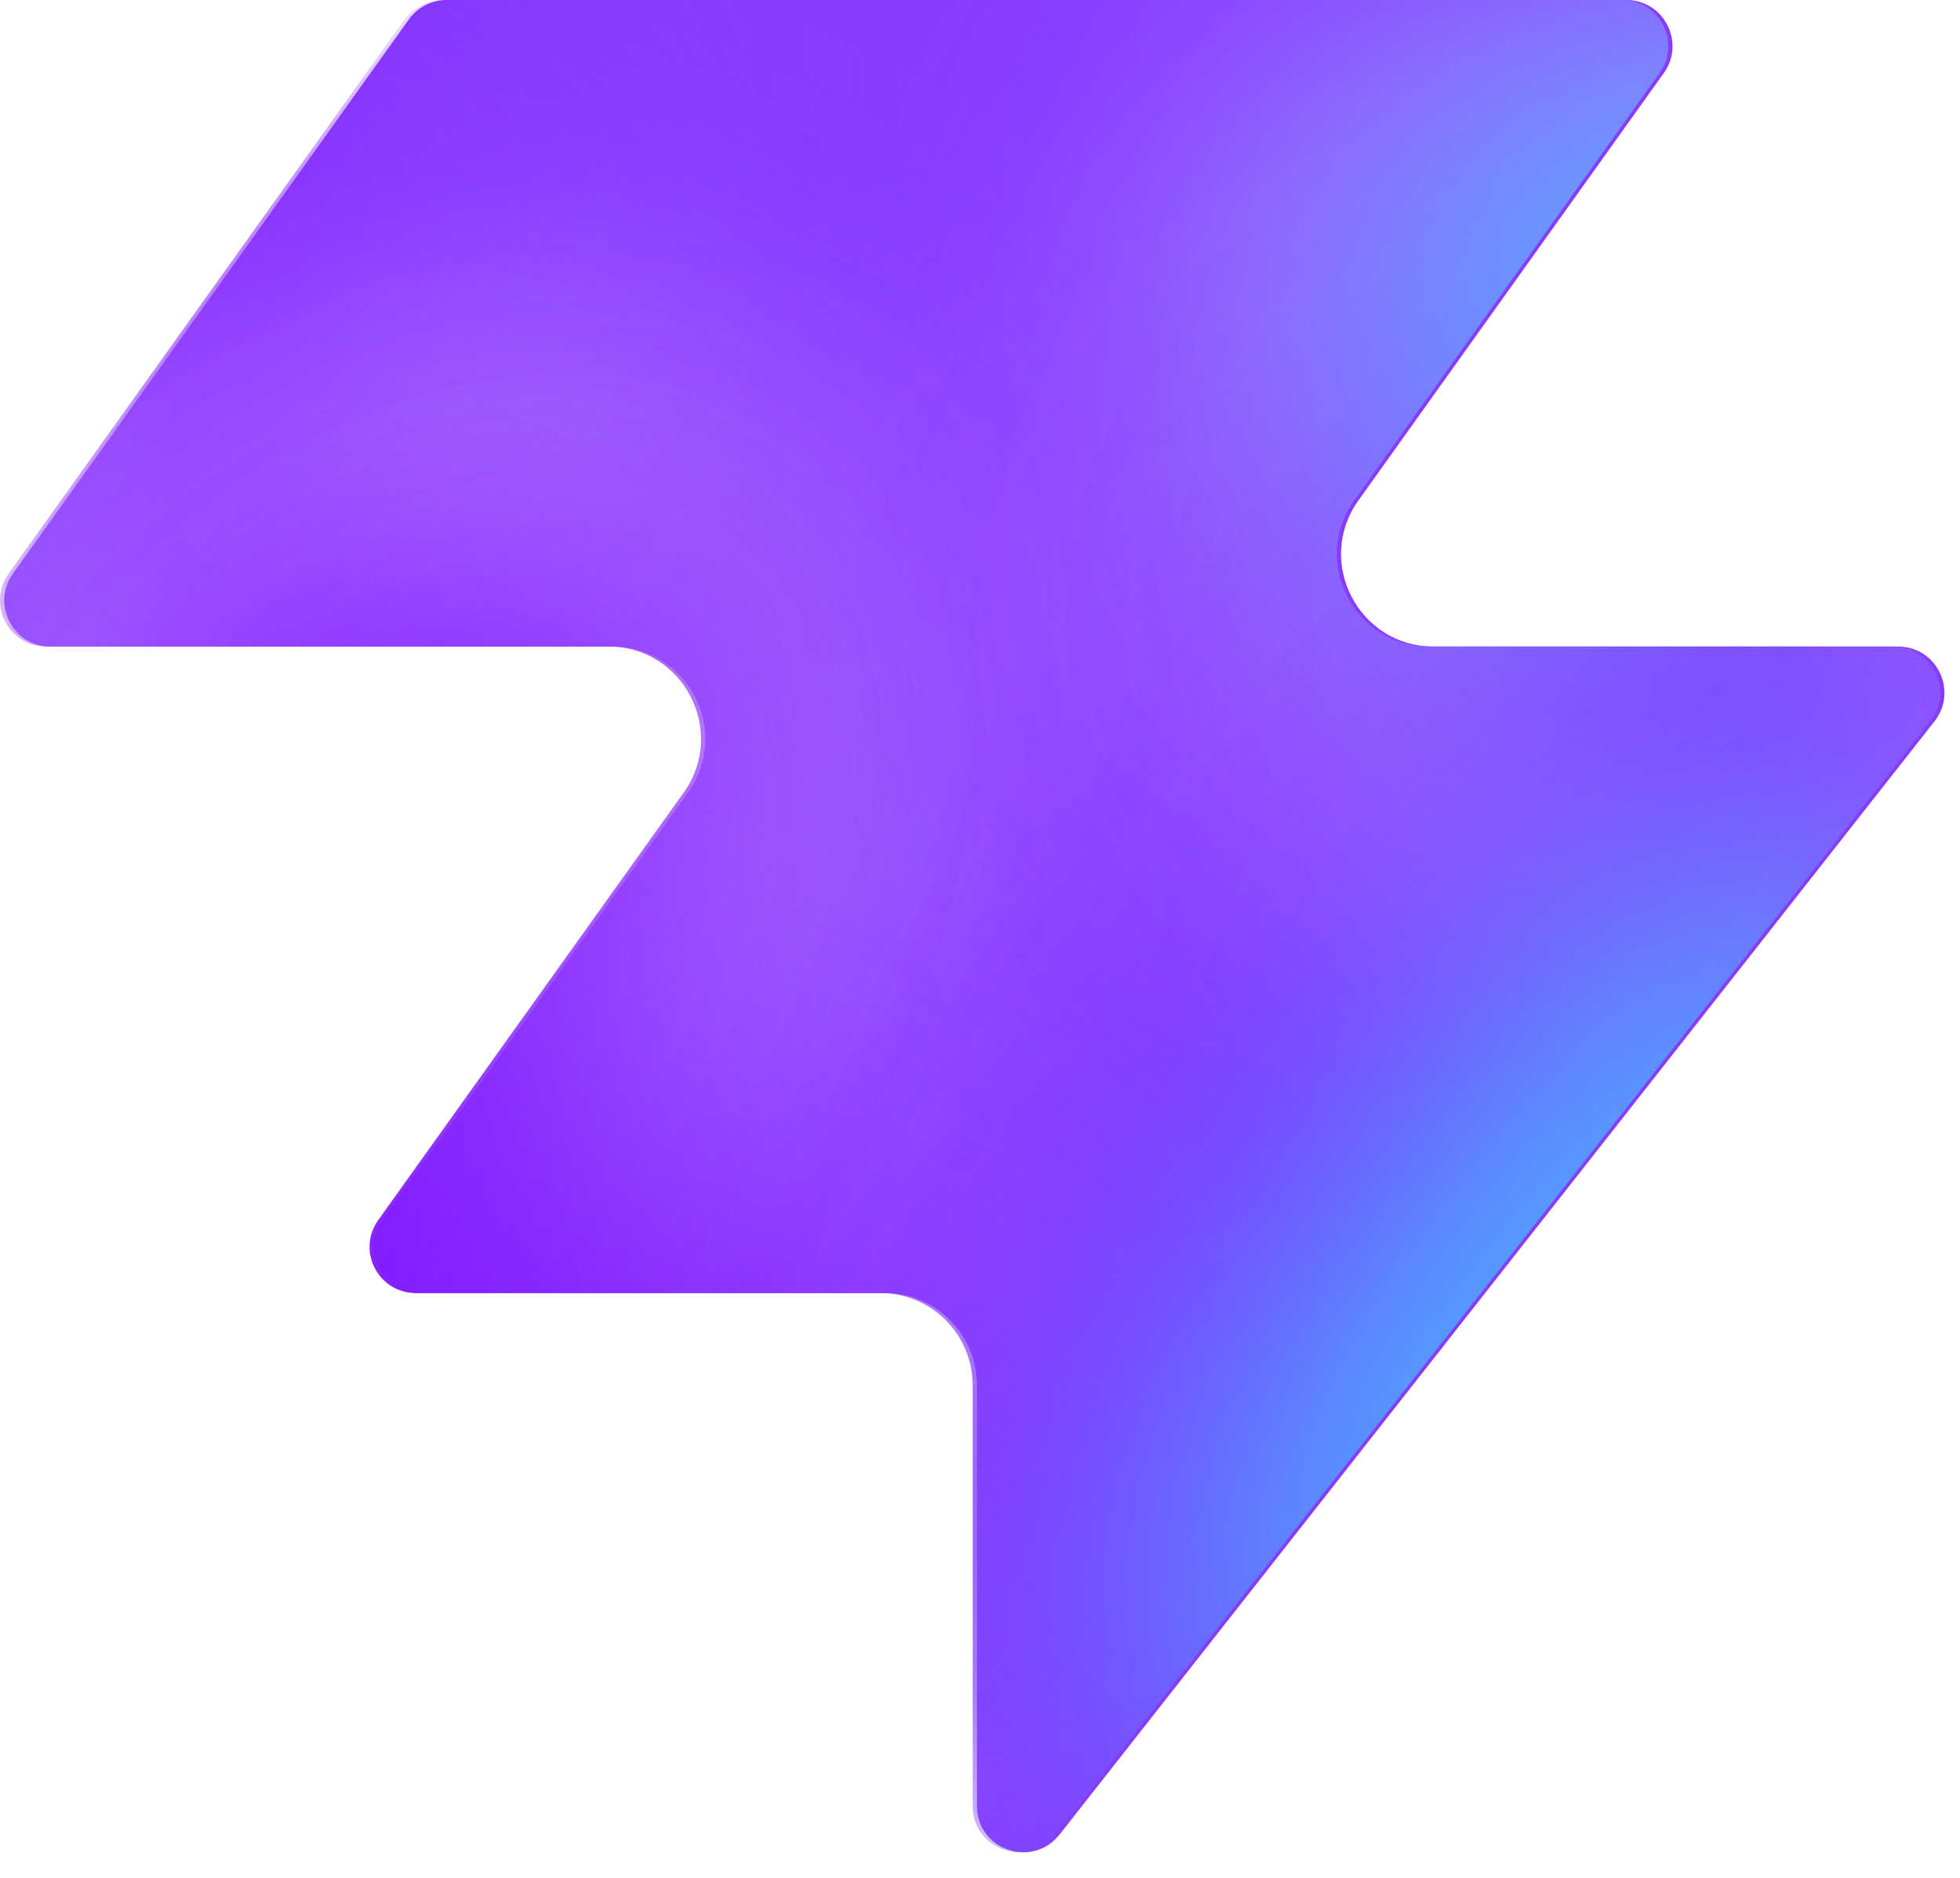
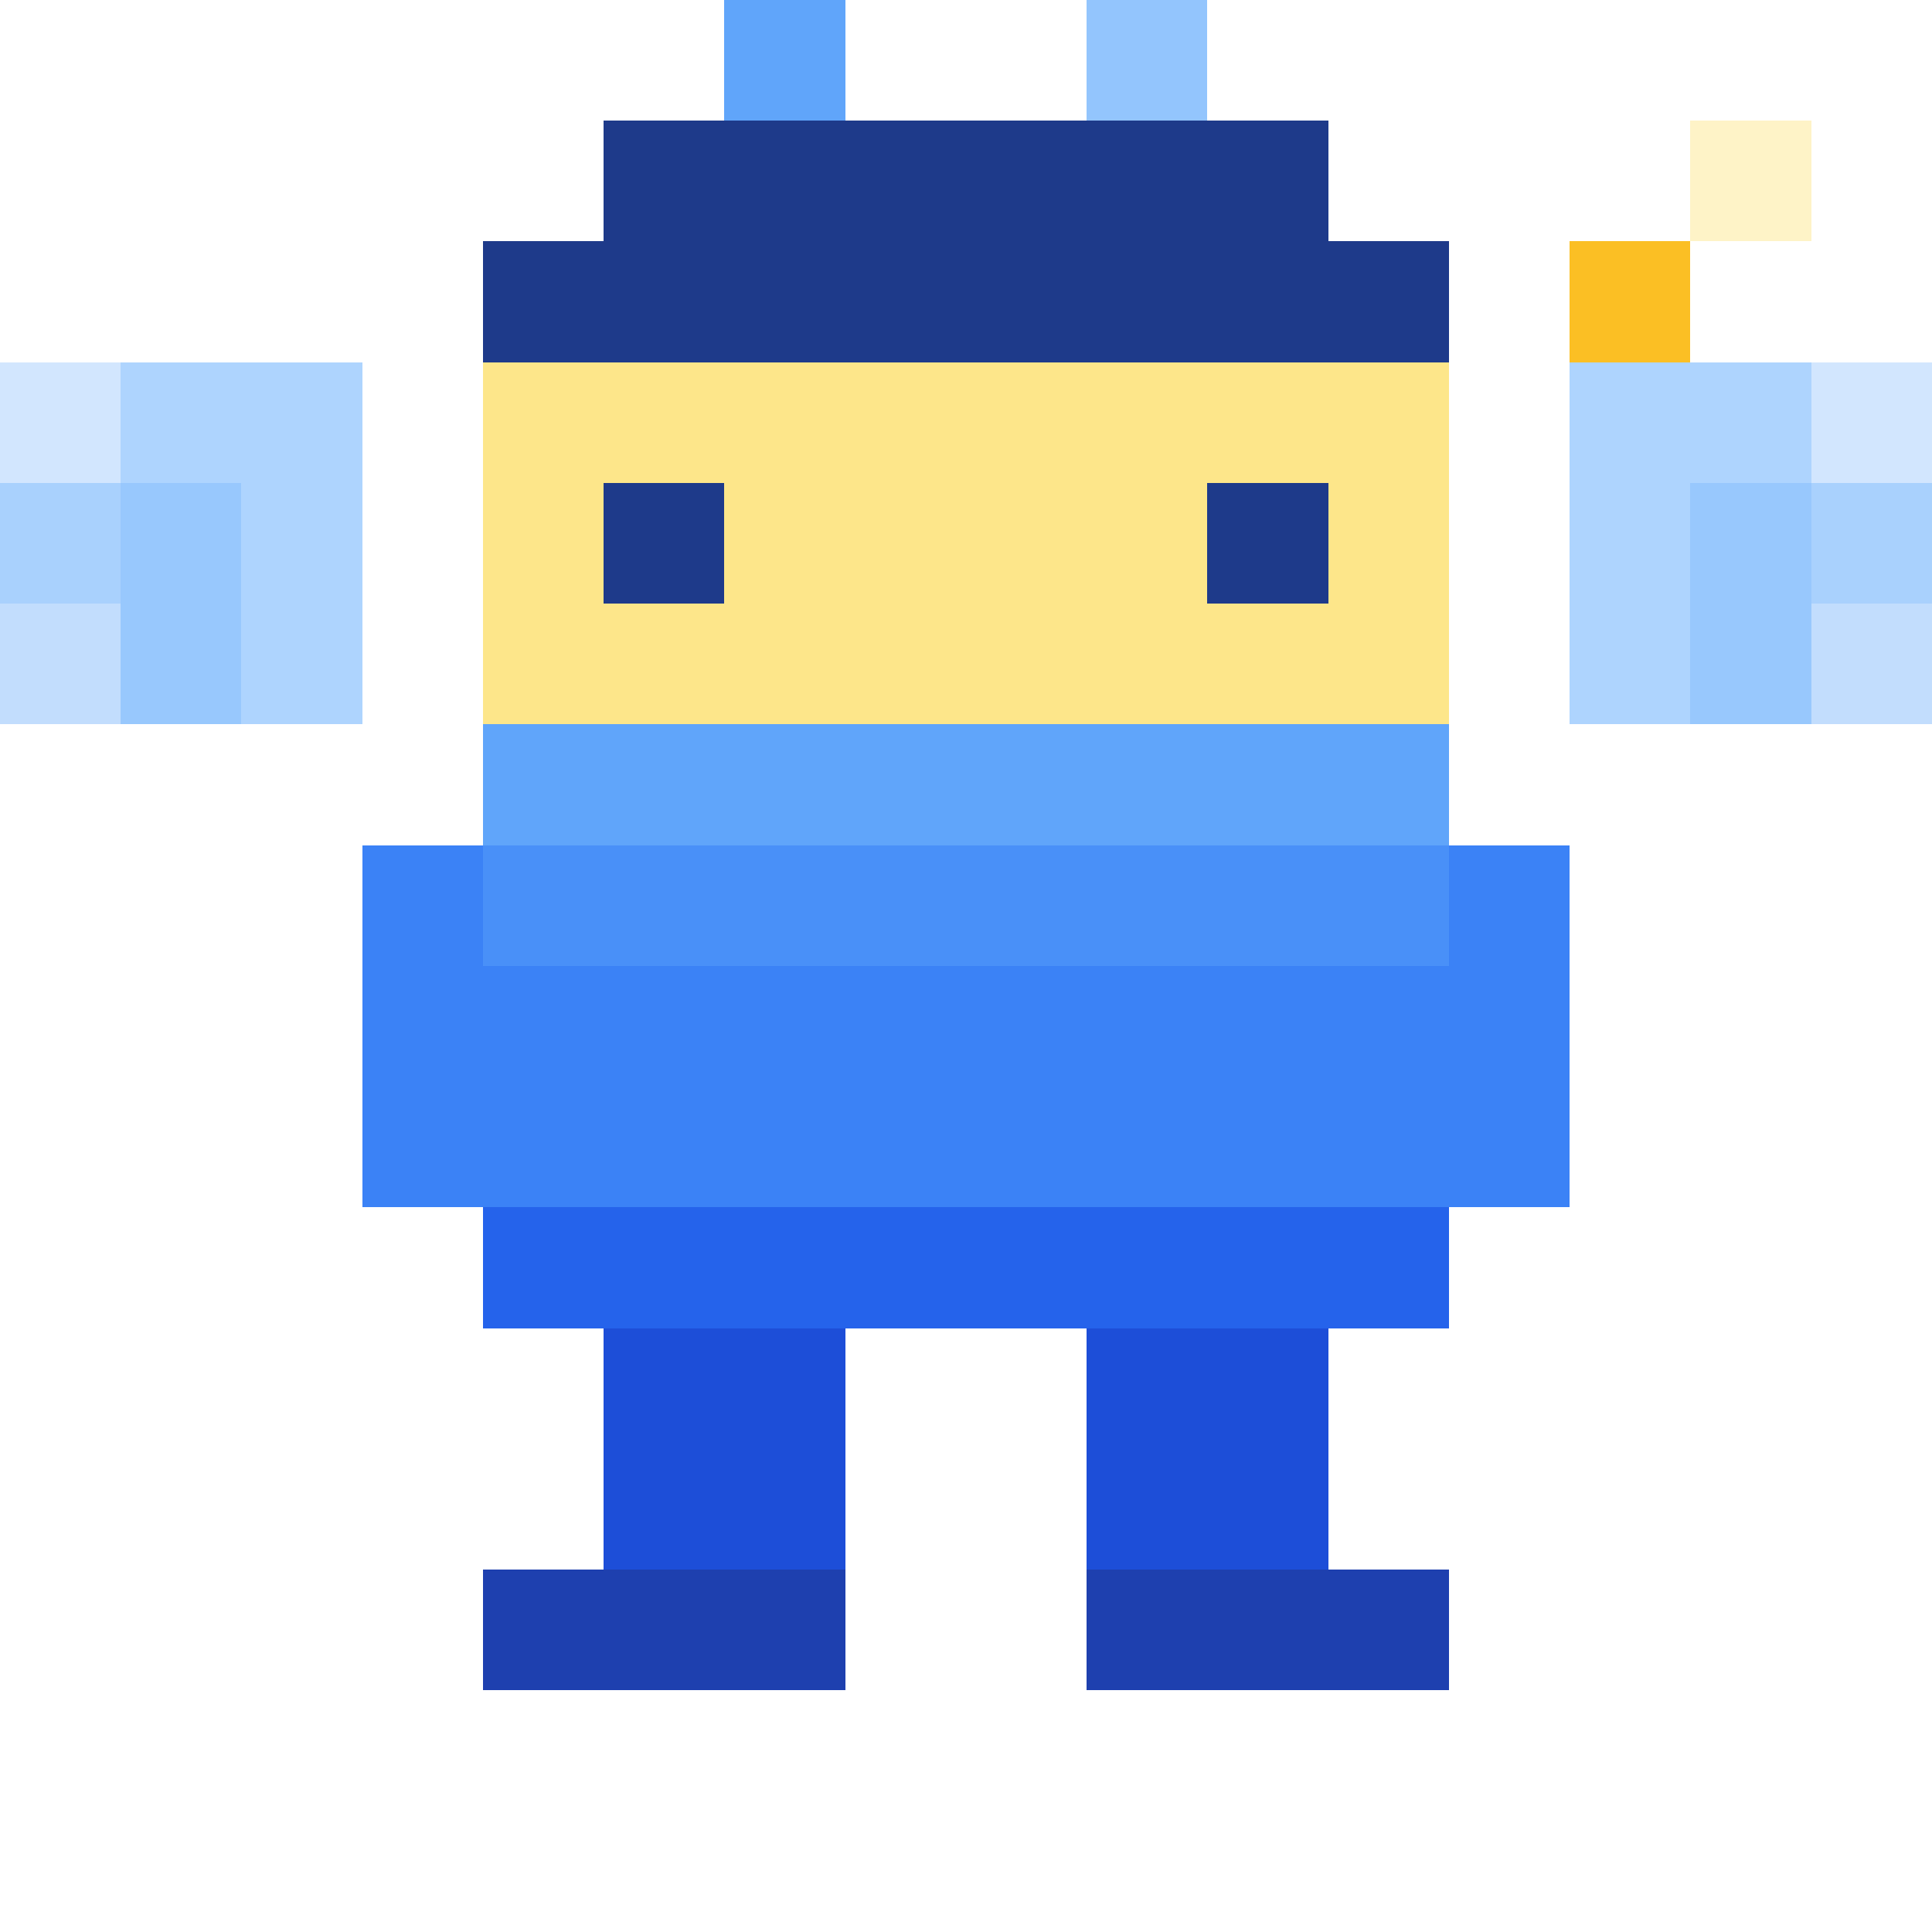
- <svg xmlns="http://www.w3.org/2000/svg" width="48" height="46" fill="none" viewBox="0 0 48 46">
-   <path fill="#863bff" d="M25.946 44.938c-.664.845-2.021.375-2.021-.698V33.937a2.26 2.26 0 0 0-2.262-2.262H10.287c-.92 0-1.456-1.04-.92-1.788l7.48-10.471c1.07-1.497 0-3.578-1.842-3.578H1.237c-.92 0-1.456-1.04-.92-1.788L10.013.474c.214-.297.556-.474.92-.474h28.894c.92 0 1.456 1.04.92 1.788l-7.48 10.471c-1.07 1.498 0 3.579 1.842 3.579h11.377c.943 0 1.473 1.088.89 1.83L25.947 44.94z" style="fill:#863bff;fill:color(display-p3 .525 .23 1);fill-opacity:1" />
-   <mask id="a" width="48" height="46" x="0" y="0" maskUnits="userSpaceOnUse" style="mask-type:alpha">
-     <path fill="#000" d="M25.842 44.938c-.664.844-2.021.375-2.021-.698V33.937a2.26 2.26 0 0 0-2.262-2.262H10.183c-.92 0-1.456-1.04-.92-1.788l7.48-10.471c1.07-1.498 0-3.579-1.842-3.579H1.133c-.92 0-1.456-1.04-.92-1.787L9.91.473c.214-.297.556-.474.92-.474h28.894c.92 0 1.456 1.04.92 1.788l-7.48 10.471c-1.07 1.498 0 3.578 1.842 3.578h11.377c.943 0 1.473 1.088.89 1.832L25.843 44.94z" style="fill:#000;fill-opacity:1" />
-   </mask>
-   <g mask="url(#a)">
-     <g filter="url(#b)">
-       <ellipse cx="5.508" cy="14.704" fill="#ede6ff" rx="5.508" ry="14.704" style="fill:#ede6ff;fill:color(display-p3 .927 .903 1);fill-opacity:1" transform="matrix(.00324 1 1 -.00324 -4.47 31.516)" />
-     </g>
-     <g filter="url(#c)">
-       <ellipse cx="10.399" cy="29.851" fill="#ede6ff" rx="10.399" ry="29.851" style="fill:#ede6ff;fill:color(display-p3 .927 .903 1);fill-opacity:1" transform="matrix(.00324 1 1 -.00324 -39.328 7.883)" />
-     </g>
-     <g filter="url(#d)">
-       <ellipse cx="5.508" cy="30.487" fill="#7e14ff" rx="5.508" ry="30.487" style="fill:#7e14ff;fill:color(display-p3 .492 .077 1);fill-opacity:1" transform="rotate(89.814 -25.913 -14.639)scale(1 -1)" />
-     </g>
-     <g filter="url(#e)">
-       <ellipse cx="5.508" cy="30.599" fill="#7e14ff" rx="5.508" ry="30.599" style="fill:#7e14ff;fill:color(display-p3 .492 .077 1);fill-opacity:1" transform="rotate(89.814 -32.644 -3.334)scale(1 -1)" />
-     </g>
-     <g filter="url(#f)">
-       <ellipse cx="5.508" cy="30.599" fill="#7e14ff" rx="5.508" ry="30.599" style="fill:#7e14ff;fill:color(display-p3 .492 .077 1);fill-opacity:1" transform="matrix(.00324 1 1 -.00324 -34.34 30.47)" />
-     </g>
-     <g filter="url(#g)">
-       <ellipse cx="14.072" cy="22.078" fill="#ede6ff" rx="14.072" ry="22.078" style="fill:#ede6ff;fill:color(display-p3 .927 .903 1);fill-opacity:1" transform="rotate(93.35 24.506 48.493)scale(-1 1)" />
-     </g>
-     <g filter="url(#h)">
-       <ellipse cx="3.47" cy="21.501" fill="#7e14ff" rx="3.47" ry="21.501" style="fill:#7e14ff;fill:color(display-p3 .492 .077 1);fill-opacity:1" transform="rotate(89.009 28.708 47.59)scale(-1 1)" />
-     </g>
-     <g filter="url(#i)">
-       <ellipse cx="3.47" cy="21.501" fill="#7e14ff" rx="3.47" ry="21.501" style="fill:#7e14ff;fill:color(display-p3 .492 .077 1);fill-opacity:1" transform="rotate(89.009 28.708 47.59)scale(-1 1)" />
-     </g>
-     <g filter="url(#j)">
-       <ellipse cx=".387" cy="8.972" fill="#7e14ff" rx="4.407" ry="29.108" style="fill:#7e14ff;fill:color(display-p3 .492 .077 1);fill-opacity:1" transform="rotate(39.51 .387 8.972)" />
-     </g>
-     <g filter="url(#k)">
-       <ellipse cx="47.523" cy="-6.092" fill="#7e14ff" rx="4.407" ry="29.108" style="fill:#7e14ff;fill:color(display-p3 .492 .077 1);fill-opacity:1" transform="rotate(37.892 47.523 -6.092)" />
-     </g>
-     <g filter="url(#l)">
-       <ellipse cx="41.412" cy="6.333" fill="#47bfff" rx="5.971" ry="9.665" style="fill:#47bfff;fill:color(display-p3 .28 .748 1);fill-opacity:1" transform="rotate(37.892 41.412 6.333)" />
-     </g>
-     <g filter="url(#m)">
-       <ellipse cx="-1.879" cy="38.332" fill="#7e14ff" rx="4.407" ry="29.108" style="fill:#7e14ff;fill:color(display-p3 .492 .077 1);fill-opacity:1" transform="rotate(37.892 -1.88 38.332)" />
-     </g>
-     <g filter="url(#n)">
-       <ellipse cx="-1.879" cy="38.332" fill="#7e14ff" rx="4.407" ry="29.108" style="fill:#7e14ff;fill:color(display-p3 .492 .077 1);fill-opacity:1" transform="rotate(37.892 -1.88 38.332)" />
-     </g>
-     <g filter="url(#o)">
-       <ellipse cx="35.651" cy="29.907" fill="#7e14ff" rx="4.407" ry="29.108" style="fill:#7e14ff;fill:color(display-p3 .492 .077 1);fill-opacity:1" transform="rotate(37.892 35.651 29.907)" />
-     </g>
-     <g filter="url(#p)">
-       <ellipse cx="38.418" cy="32.4" fill="#47bfff" rx="5.971" ry="15.297" style="fill:#47bfff;fill:color(display-p3 .28 .748 1);fill-opacity:1" transform="rotate(37.892 38.418 32.4)" />
-     </g>
-   </g>
-   <defs>
-     <filter id="b" width="60.045" height="41.654" x="-19.77" y="16.149" color-interpolation-filters="sRGB" filterUnits="userSpaceOnUse">
-       <feFlood flood-opacity="0" result="BackgroundImageFix" />
-       <feBlend in="SourceGraphic" in2="BackgroundImageFix" result="shape" />
-       <feGaussianBlur result="effect1_foregroundBlur_2002_17158" stdDeviation="7.659" />
-     </filter>
-     <filter id="c" width="90.34" height="51.437" x="-54.613" y="-7.533" color-interpolation-filters="sRGB" filterUnits="userSpaceOnUse">
-       <feFlood flood-opacity="0" result="BackgroundImageFix" />
-       <feBlend in="SourceGraphic" in2="BackgroundImageFix" result="shape" />
-       <feGaussianBlur result="effect1_foregroundBlur_2002_17158" stdDeviation="7.659" />
-     </filter>
-     <filter id="d" width="79.355" height="29.4" x="-49.64" y="2.03" color-interpolation-filters="sRGB" filterUnits="userSpaceOnUse">
-       <feFlood flood-opacity="0" result="BackgroundImageFix" />
-       <feBlend in="SourceGraphic" in2="BackgroundImageFix" result="shape" />
-       <feGaussianBlur result="effect1_foregroundBlur_2002_17158" stdDeviation="4.596" />
-     </filter>
-     <filter id="e" width="79.579" height="29.4" x="-45.045" y="20.029" color-interpolation-filters="sRGB" filterUnits="userSpaceOnUse">
-       <feFlood flood-opacity="0" result="BackgroundImageFix" />
-       <feBlend in="SourceGraphic" in2="BackgroundImageFix" result="shape" />
-       <feGaussianBlur result="effect1_foregroundBlur_2002_17158" stdDeviation="4.596" />
-     </filter>
-     <filter id="f" width="79.579" height="29.4" x="-43.513" y="21.178" color-interpolation-filters="sRGB" filterUnits="userSpaceOnUse">
-       <feFlood flood-opacity="0" result="BackgroundImageFix" />
-       <feBlend in="SourceGraphic" in2="BackgroundImageFix" result="shape" />
-       <feGaussianBlur result="effect1_foregroundBlur_2002_17158" stdDeviation="4.596" />
-     </filter>
-     <filter id="g" width="74.749" height="58.852" x="15.756" y="-17.901" color-interpolation-filters="sRGB" filterUnits="userSpaceOnUse">
-       <feFlood flood-opacity="0" result="BackgroundImageFix" />
-       <feBlend in="SourceGraphic" in2="BackgroundImageFix" result="shape" />
-       <feGaussianBlur result="effect1_foregroundBlur_2002_17158" stdDeviation="7.659" />
-     </filter>
-     <filter id="h" width="61.377" height="25.362" x="23.548" y="2.284" color-interpolation-filters="sRGB" filterUnits="userSpaceOnUse">
-       <feFlood flood-opacity="0" result="BackgroundImageFix" />
-       <feBlend in="SourceGraphic" in2="BackgroundImageFix" result="shape" />
-       <feGaussianBlur result="effect1_foregroundBlur_2002_17158" stdDeviation="4.596" />
-     </filter>
-     <filter id="i" width="61.377" height="25.362" x="23.548" y="2.284" color-interpolation-filters="sRGB" filterUnits="userSpaceOnUse">
-       <feFlood flood-opacity="0" result="BackgroundImageFix" />
-       <feBlend in="SourceGraphic" in2="BackgroundImageFix" result="shape" />
-       <feGaussianBlur result="effect1_foregroundBlur_2002_17158" stdDeviation="4.596" />
-     </filter>
-     <filter id="j" width="56.045" height="63.649" x="-27.636" y="-22.853" color-interpolation-filters="sRGB" filterUnits="userSpaceOnUse">
-       <feFlood flood-opacity="0" result="BackgroundImageFix" />
-       <feBlend in="SourceGraphic" in2="BackgroundImageFix" result="shape" />
-       <feGaussianBlur result="effect1_foregroundBlur_2002_17158" stdDeviation="4.596" />
-     </filter>
-     <filter id="k" width="54.814" height="64.646" x="20.116" y="-38.415" color-interpolation-filters="sRGB" filterUnits="userSpaceOnUse">
-       <feFlood flood-opacity="0" result="BackgroundImageFix" />
-       <feBlend in="SourceGraphic" in2="BackgroundImageFix" result="shape" />
-       <feGaussianBlur result="effect1_foregroundBlur_2002_17158" stdDeviation="4.596" />
-     </filter>
-     <filter id="l" width="33.541" height="35.313" x="24.641" y="-11.323" color-interpolation-filters="sRGB" filterUnits="userSpaceOnUse">
-       <feFlood flood-opacity="0" result="BackgroundImageFix" />
-       <feBlend in="SourceGraphic" in2="BackgroundImageFix" result="shape" />
-       <feGaussianBlur result="effect1_foregroundBlur_2002_17158" stdDeviation="4.596" />
-     </filter>
-     <filter id="m" width="54.814" height="64.646" x="-29.286" y="6.009" color-interpolation-filters="sRGB" filterUnits="userSpaceOnUse">
-       <feFlood flood-opacity="0" result="BackgroundImageFix" />
-       <feBlend in="SourceGraphic" in2="BackgroundImageFix" result="shape" />
-       <feGaussianBlur result="effect1_foregroundBlur_2002_17158" stdDeviation="4.596" />
-     </filter>
-     <filter id="n" width="54.814" height="64.646" x="-29.286" y="6.009" color-interpolation-filters="sRGB" filterUnits="userSpaceOnUse">
-       <feFlood flood-opacity="0" result="BackgroundImageFix" />
-       <feBlend in="SourceGraphic" in2="BackgroundImageFix" result="shape" />
-       <feGaussianBlur result="effect1_foregroundBlur_2002_17158" stdDeviation="4.596" />
-     </filter>
-     <filter id="o" width="54.814" height="64.646" x="8.244" y="-2.416" color-interpolation-filters="sRGB" filterUnits="userSpaceOnUse">
-       <feFlood flood-opacity="0" result="BackgroundImageFix" />
-       <feBlend in="SourceGraphic" in2="BackgroundImageFix" result="shape" />
-       <feGaussianBlur result="effect1_foregroundBlur_2002_17158" stdDeviation="4.596" />
-     </filter>
-     <filter id="p" width="39.409" height="43.623" x="18.713" y="10.588" color-interpolation-filters="sRGB" filterUnits="userSpaceOnUse">
-       <feFlood flood-opacity="0" result="BackgroundImageFix" />
-       <feBlend in="SourceGraphic" in2="BackgroundImageFix" result="shape" />
-       <feGaussianBlur result="effect1_foregroundBlur_2002_17158" stdDeviation="4.596" />
-     </filter>
-   </defs>
+ <svg xmlns="http://www.w3.org/2000/svg" viewBox="0 0 16 16" shape-rendering="crispEdges">
+   <rect x="0" y="3" width="1" height="1" fill="#bfdbfe" opacity=".7" />
+   <rect x="0" y="4" width="2" height="2" fill="#93c5fd" opacity=".8" />
+   <rect x="1" y="3" width="2" height="3" fill="#93c5fd" opacity=".75" />
+   <rect x="0" y="5" width="1" height="1" fill="#dbeafe" opacity=".5" />
+   <rect x="15" y="3" width="1" height="1" fill="#bfdbfe" opacity=".7" />
+   <rect x="14" y="4" width="2" height="2" fill="#93c5fd" opacity=".8" />
+   <rect x="13" y="3" width="2" height="3" fill="#93c5fd" opacity=".75" />
+   <rect x="15" y="5" width="1" height="1" fill="#dbeafe" opacity=".5" />
+   <rect x="6" y="0" width="1" height="1" fill="#60a5fa" />
+   <rect x="9" y="0" width="1" height="1" fill="#93c5fd" />
+   <rect x="5" y="1" width="6" height="1" fill="#1e3a8a" />
+   <rect x="4" y="2" width="8" height="1" fill="#1e3a8a" />
+   <rect x="4" y="3" width="8" height="3" fill="#fde68a" />
+   <rect x="5" y="4" width="1" height="1" fill="#1e3a8a" />
+   <rect x="10" y="4" width="1" height="1" fill="#1e3a8a" />
+   <rect x="4" y="6" width="8" height="1" fill="#60a5fa" />
+   <rect x="3" y="7" width="10" height="3" fill="#3b82f6" />
+   <rect x="4" y="7" width="8" height="1" fill="#60a5fa" opacity=".4" />
+   <rect x="4" y="10" width="8" height="1" fill="#2563eb" />
+   <rect x="5" y="11" width="2" height="2" fill="#1d4ed8" />
+   <rect x="9" y="11" width="2" height="2" fill="#1d4ed8" />
+   <rect x="4" y="13" width="3" height="1" fill="#1e40af" />
+   <rect x="9" y="13" width="3" height="1" fill="#1e40af" />
+   <rect x="13" y="2" width="1" height="1" fill="#fbbf24" />
+   <rect x="14" y="1" width="1" height="1" fill="#fef3c7" />
</svg>
